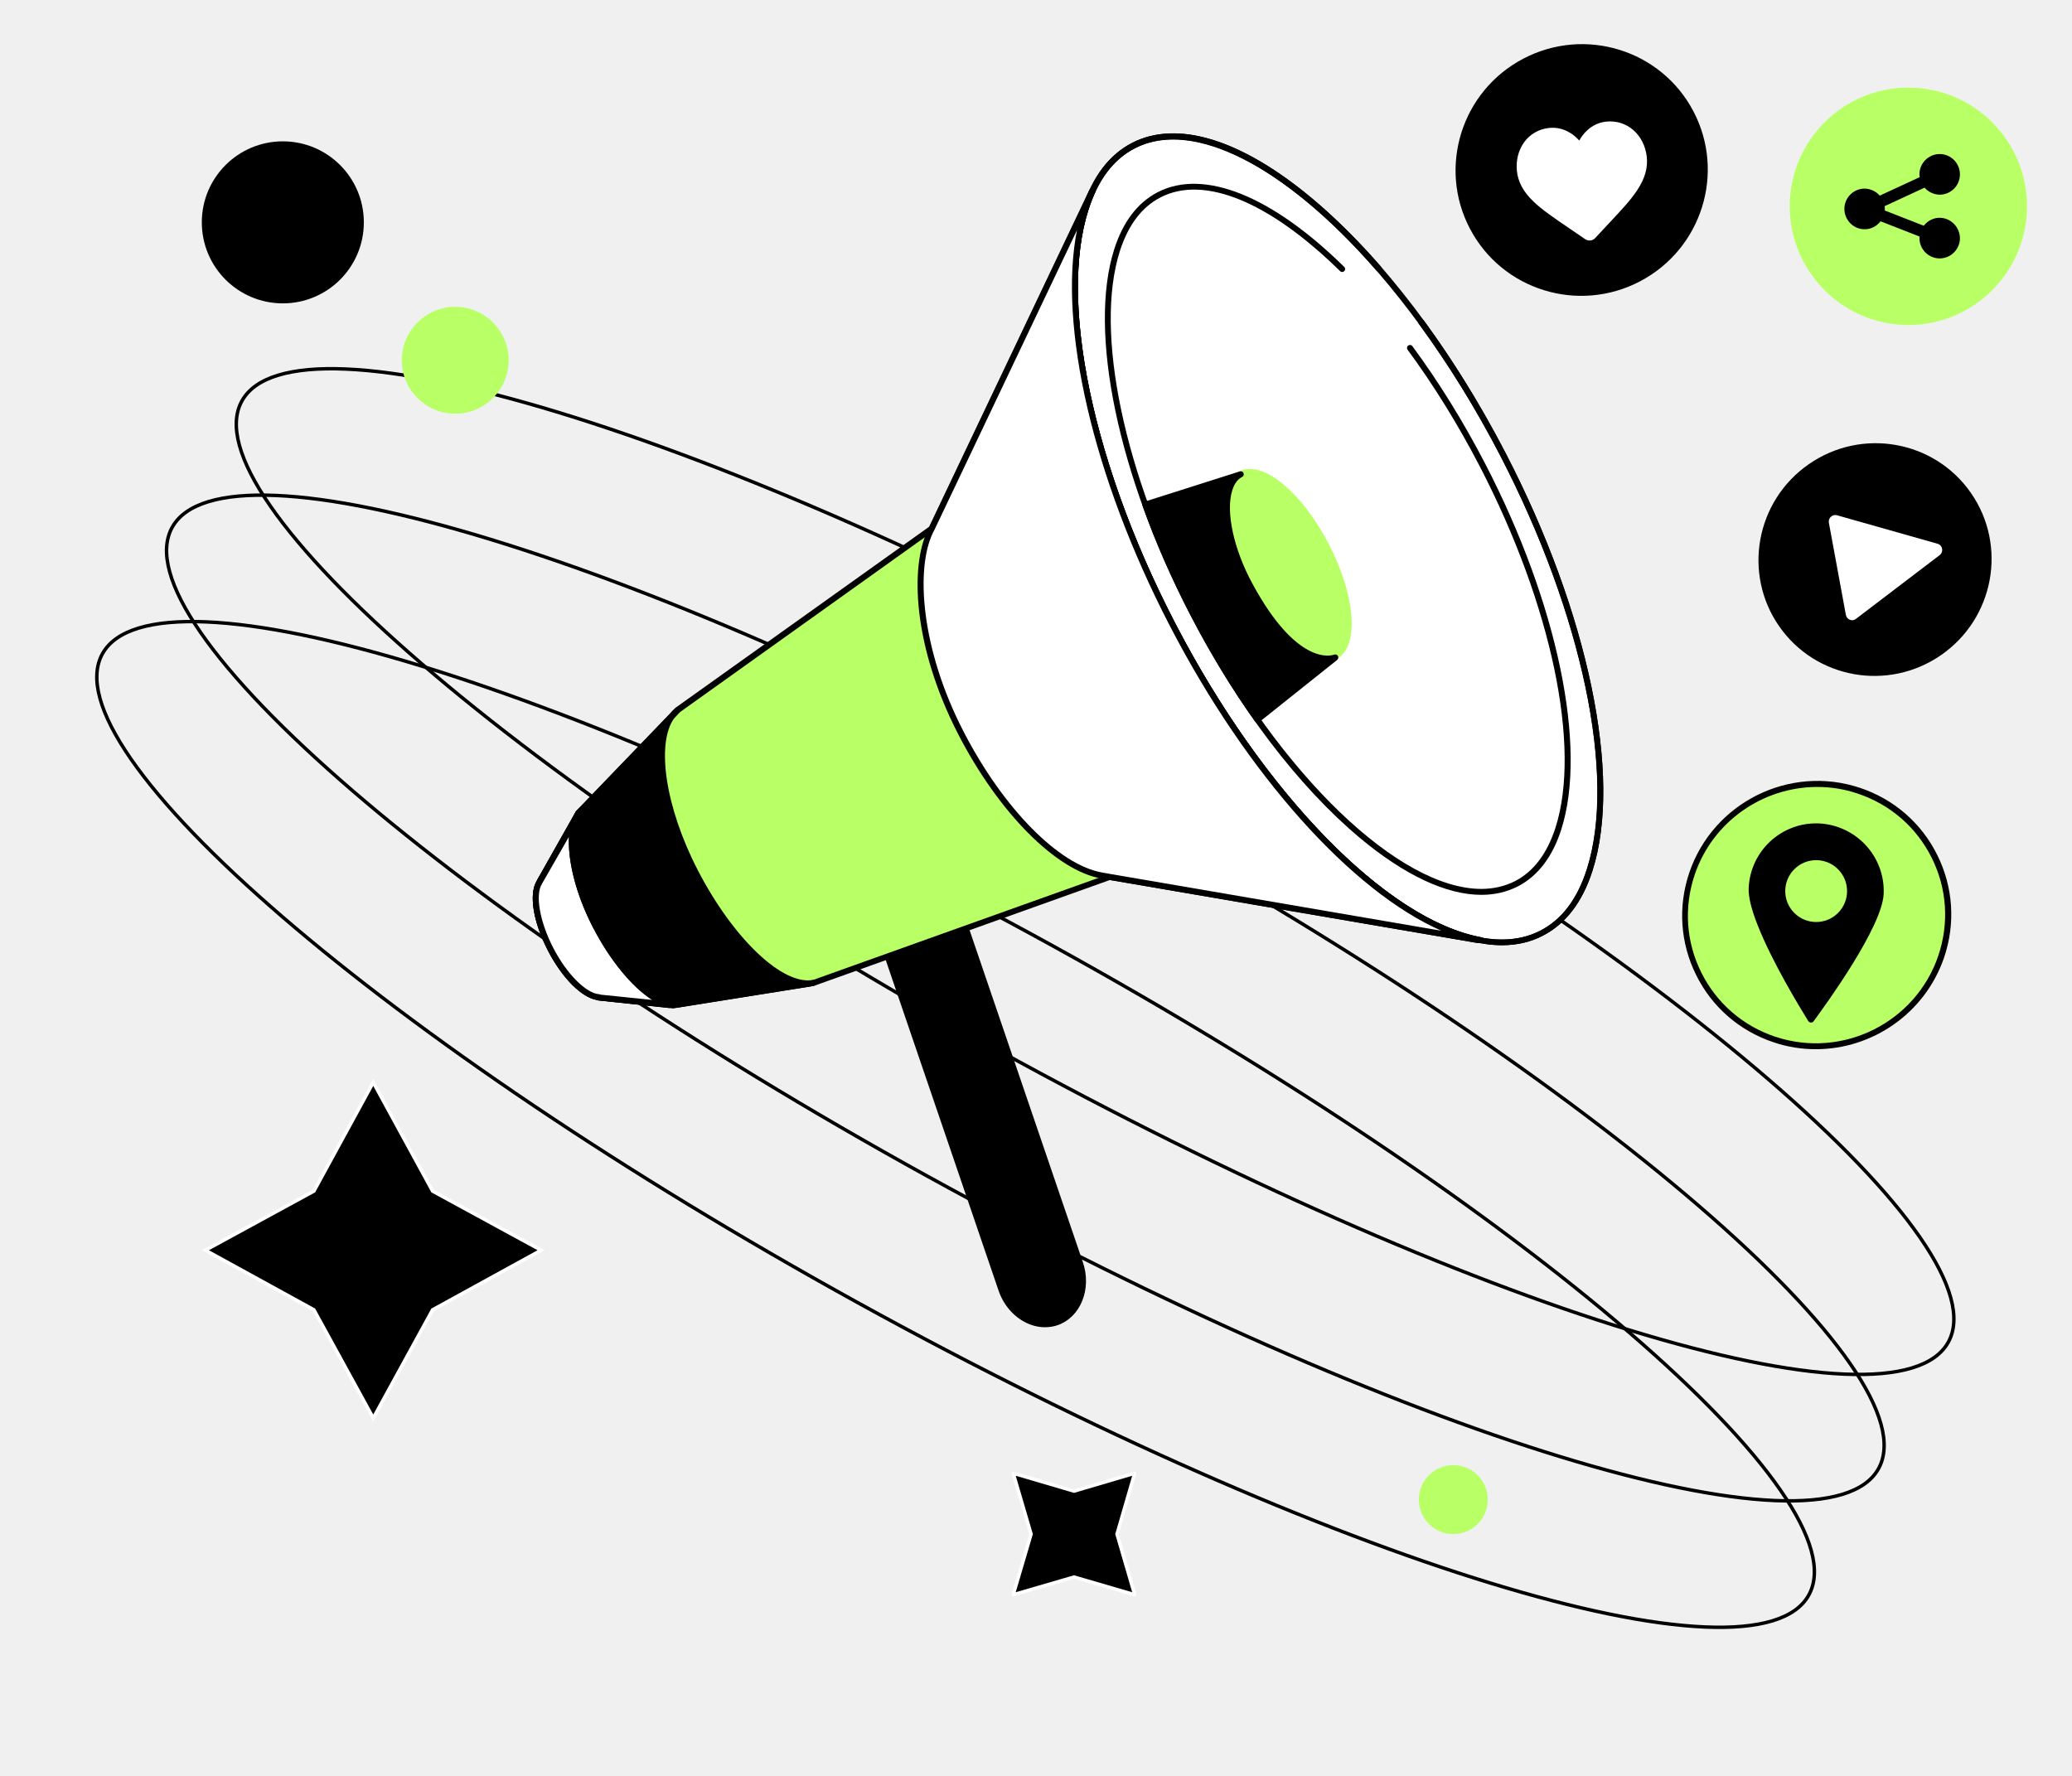
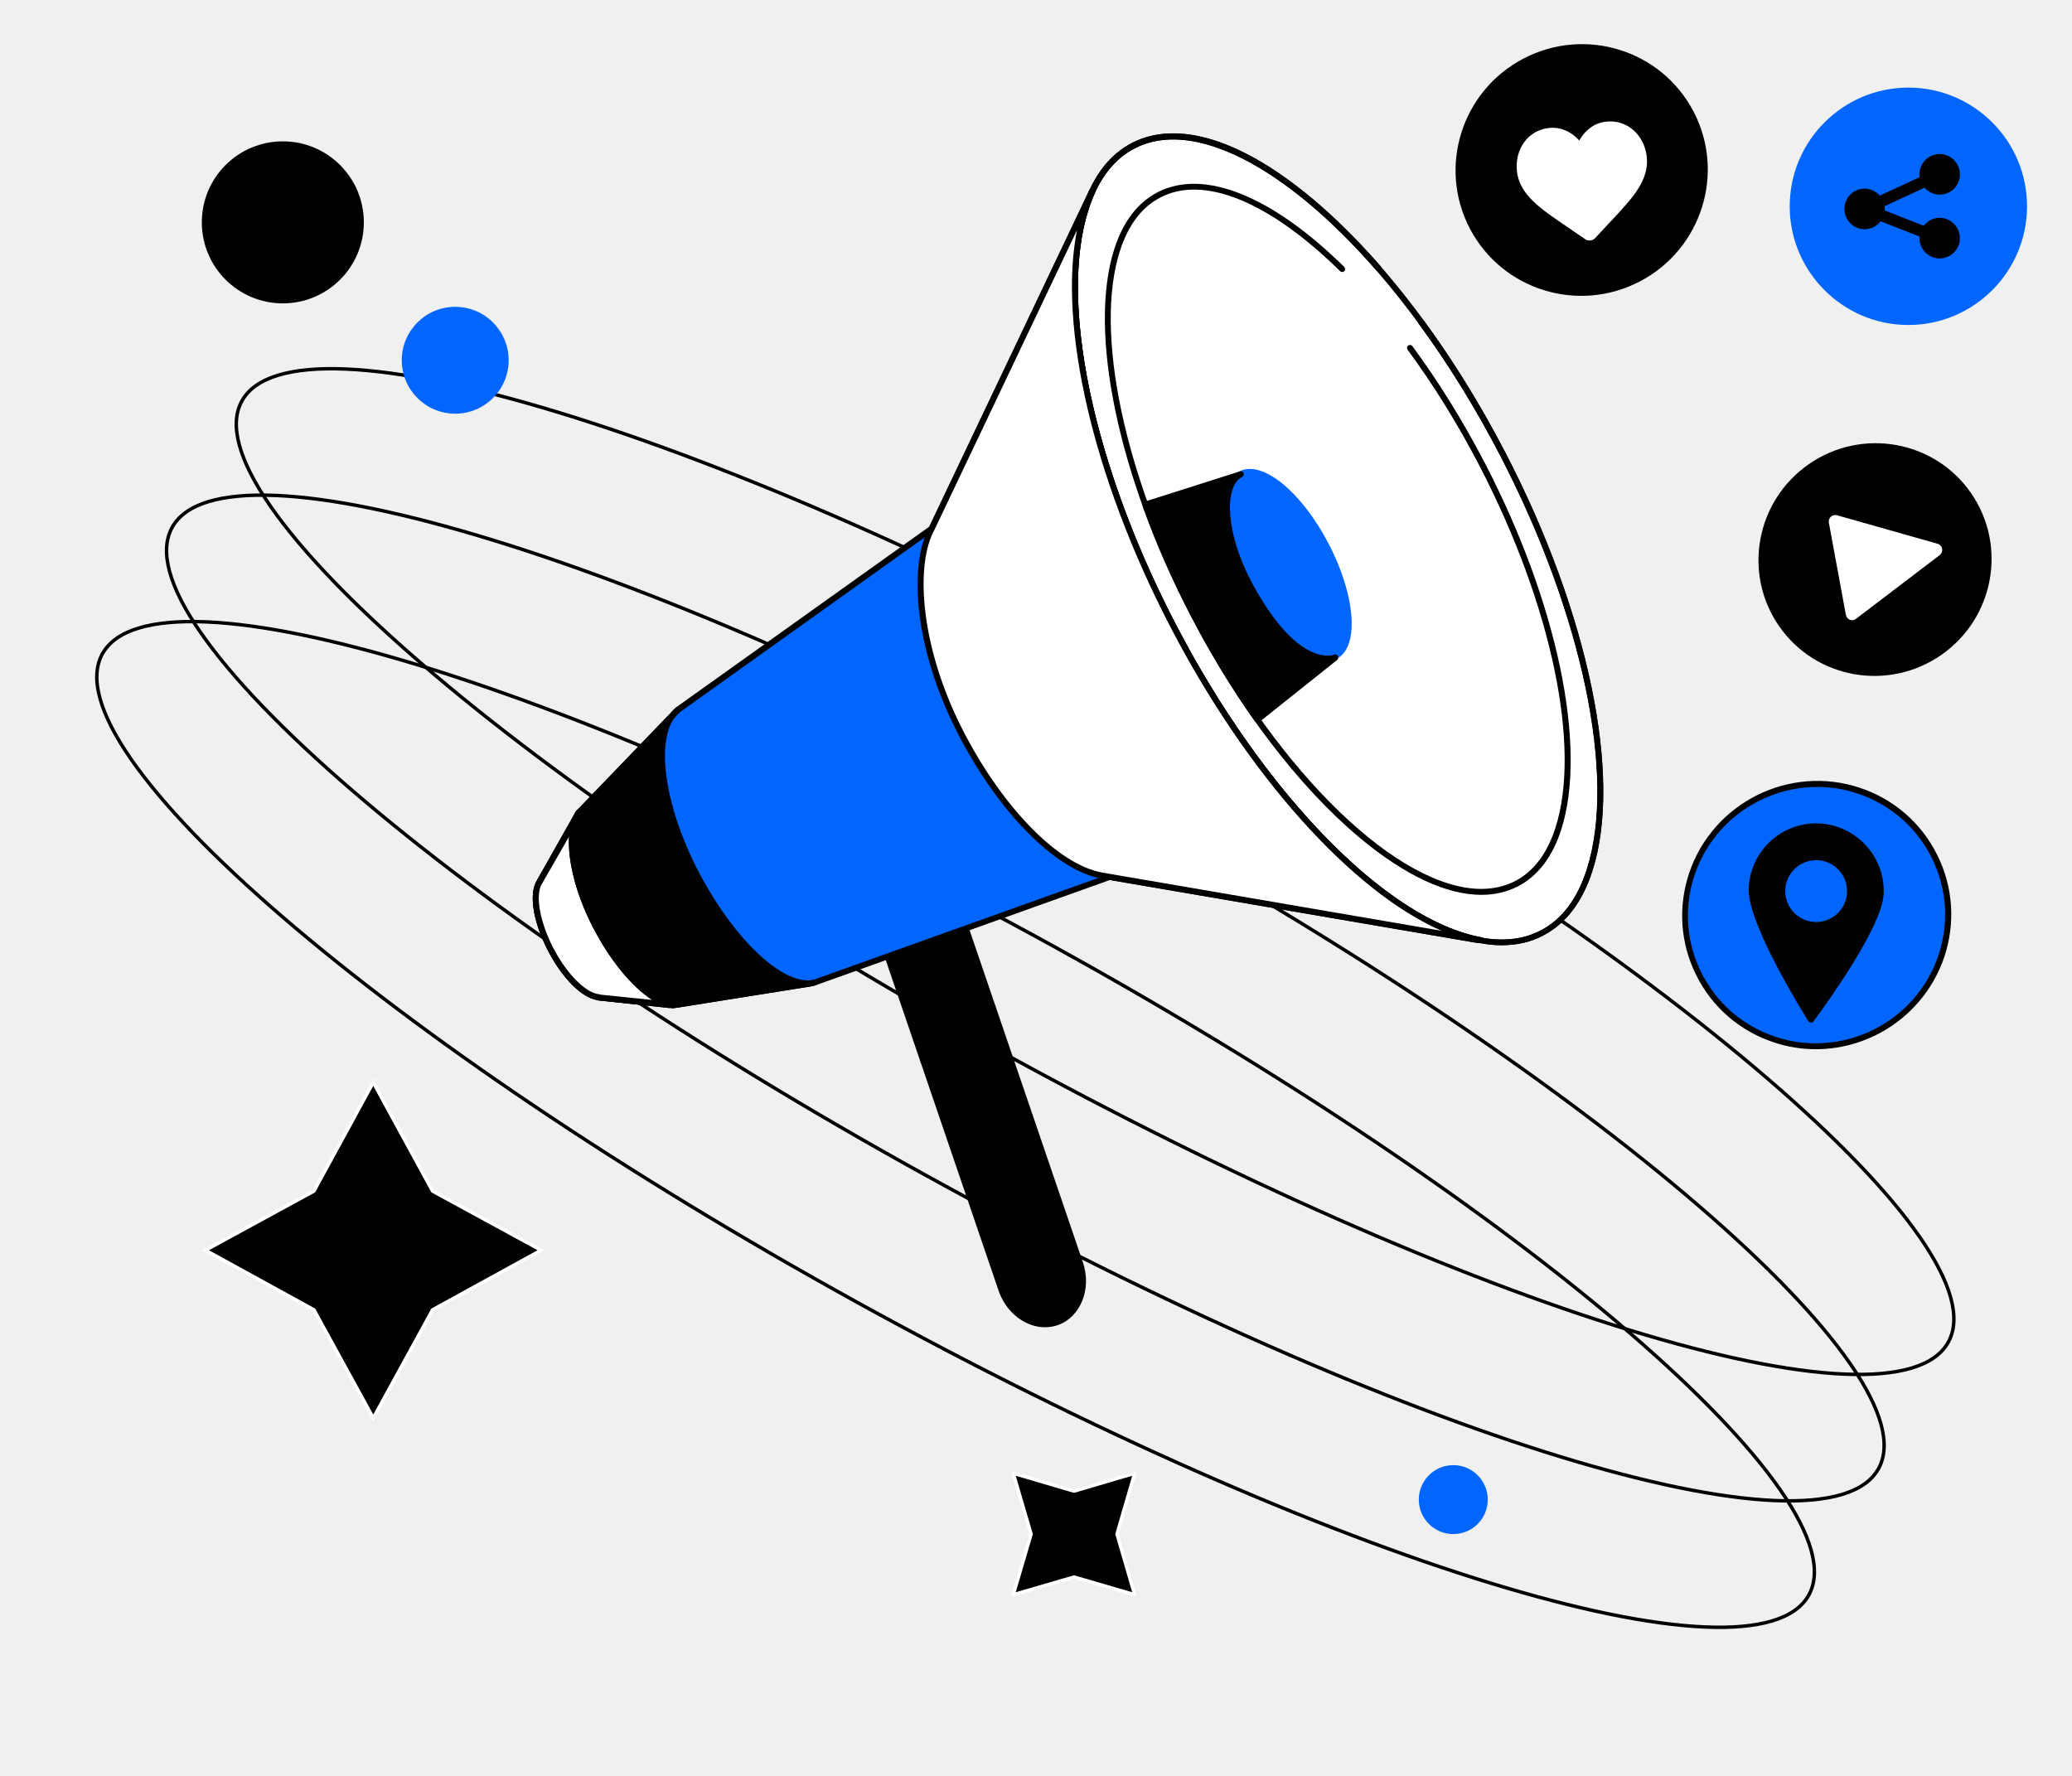
<svg xmlns="http://www.w3.org/2000/svg" width="601" height="515" viewBox="0 0 601 515" fill="none">
  <g clip-path="url(#clip0_332_1228)">
    <path d="M311.536 432.535L329.137 427.349L324.001 445L329.137 462.601L311.536 457.465L293.885 462.601L299.07 445L293.885 427.349L311.536 432.535Z" fill="black" stroke="white" stroke-miterlimit="10" />
  </g>
  <g clip-path="url(#clip1_332_1228)">
    <path d="M125.484 345.509L156.96 362.659L125.484 379.947L108.266 411.354L91.047 379.947L59.571 362.659L91.047 345.509L108.266 313.964L125.484 345.509Z" fill="black" stroke="white" stroke-miterlimit="10" />
  </g>
  <path d="M565.117 389.333C563.218 392.777 559.679 395.268 554.584 396.813C549.486 398.359 542.874 398.943 534.913 398.6C518.992 397.913 497.791 393.524 472.776 385.868C422.756 370.558 357.594 342.216 289.155 304.465C220.715 266.715 161.982 226.717 122.349 192.575C102.53 175.501 87.508 159.909 78.434 146.81C73.897 140.259 70.864 134.355 69.452 129.218C68.04 124.084 68.26 119.762 70.16 116.319C72.059 112.875 75.598 110.384 80.693 108.839C85.791 107.293 92.403 106.709 100.364 107.052C116.285 107.739 137.486 112.128 162.501 119.784C212.521 135.094 277.683 163.436 346.122 201.187C414.562 238.937 473.295 278.934 512.928 313.077C532.747 330.15 547.769 345.742 556.843 358.842C561.38 365.393 564.414 371.297 565.825 376.434C567.237 381.568 567.017 385.889 565.117 389.333Z" stroke="black" />
  <path d="M544.887 426.007C542.987 429.451 539.449 431.942 534.354 433.487C529.256 435.033 522.644 435.617 514.683 435.273C498.762 434.587 477.56 430.198 452.546 422.542C402.526 407.232 337.364 378.89 268.924 341.139C200.485 303.388 141.752 263.391 102.119 229.249C82.299 212.175 67.277 196.583 58.204 183.483C53.666 176.933 50.633 171.029 49.221 165.892C47.81 160.758 48.03 156.436 49.929 152.992C51.829 149.549 55.367 147.057 60.462 145.512C65.56 143.967 72.172 143.383 80.134 143.726C96.054 144.413 117.256 148.802 142.27 156.458C192.291 171.767 257.452 200.11 325.892 237.86C394.331 275.611 453.064 315.608 492.697 349.75C512.517 366.824 527.539 382.416 536.612 395.516C541.15 402.067 544.183 407.971 545.595 413.107C547.006 418.241 546.786 422.563 544.887 426.007Z" stroke="black" />
  <path d="M524.658 462.681C522.759 466.125 519.22 468.616 514.125 470.161C509.027 471.707 502.415 472.291 494.454 471.948C478.533 471.261 457.332 466.872 432.317 459.216C382.297 443.906 317.135 415.564 248.696 377.813C180.256 340.063 121.523 300.066 81.891 265.923C62.071 248.85 47.049 233.258 37.975 220.158C33.438 213.607 30.404 207.703 28.993 202.566C27.581 197.432 27.801 193.111 29.701 189.667C31.6 186.223 35.139 183.732 40.234 182.187C45.332 180.641 51.944 180.057 59.905 180.4C75.826 181.087 97.027 185.476 122.042 193.132C172.062 208.442 237.224 236.784 305.663 274.535C374.103 312.285 432.836 352.283 472.469 386.425C492.288 403.499 507.31 419.091 516.384 432.19C520.921 438.741 523.955 444.645 525.366 449.782C526.778 454.916 526.558 459.237 524.658 462.681Z" stroke="black" />
-   <circle cx="132.037" cy="104.5" r="15.5" fill="#B9FF66" />
-   <circle cx="421.537" cy="435" r="10" fill="#B9FF66" />
+   <circle cx="132.037" cy="104.5" r="15.5" fill="#0066FF" />
+   <circle cx="421.537" cy="435" r="10" fill="#0066FF" />
  <circle cx="82.037" cy="64.5" r="23.5" fill="black" />
  <path d="M306.509 383.59C300.205 385.744 293.001 381.475 290.495 374.071L251.496 259.81L274.284 252.015L313.322 366.433C315.828 373.758 312.774 381.436 306.509 383.59Z" fill="black" />
  <path d="M303.102 385C301.262 385 299.383 384.569 297.581 383.668C293.94 381.866 291.042 378.498 289.633 374.345L250.634 260.084C250.478 259.653 250.713 259.144 251.182 258.987L273.971 251.192C274.206 251.113 274.441 251.113 274.636 251.231C274.832 251.348 274.989 251.505 275.067 251.74L314.105 366.159C316.728 373.914 313.439 382.101 306.744 384.412C305.608 384.804 304.355 385 303.102 385ZM252.592 260.358L291.317 373.797C292.57 377.518 295.154 380.574 298.364 382.14C300.949 383.394 303.729 383.629 306.235 382.767C312.03 380.769 314.849 373.562 312.5 366.707L273.736 253.111L252.592 260.358Z" fill="black" />
-   <path d="M270.251 153.382L196.521 205.988L167.821 235.798L156.544 255.736L156.505 255.892C154.273 259.339 155.565 267.291 159.755 275.399C163.866 283.39 169.661 288.953 173.733 289.266L173.616 289.344L195.268 291.695L235.794 285.231L321.818 254.443L428.751 272.775L429.495 272.814C402.635 267.8 366.377 231.88 340.025 181.076C313.713 130.31 305.334 80.132 316.885 55.376H316.845L270.838 152.128L270.251 153.382Z" fill="#B9FF66" />
+   <path d="M270.251 153.382L196.521 205.988L167.821 235.798L156.544 255.736L156.505 255.892C154.273 259.339 155.565 267.291 159.755 275.399C163.866 283.39 169.661 288.953 173.733 289.266L173.616 289.344L195.268 291.695L235.794 285.231L321.818 254.443L428.751 272.775L429.495 272.814C402.635 267.8 366.377 231.88 340.025 181.076C313.713 130.31 305.334 80.132 316.885 55.376H316.845L270.838 152.128L270.251 153.382Z" fill="#0066FF" />
  <path d="M447.266 270.603C473.694 256.873 468.583 194.629 435.852 131.577C403.121 68.525 355.163 28.541 328.736 42.271C302.308 56.001 307.419 118.245 340.15 181.297C372.881 244.349 420.839 284.333 447.266 270.603Z" fill="white" />
  <path d="M435.643 274.185C424.131 274.185 410.27 267.761 395.352 255.266C375.031 238.266 355.101 212.06 339.243 181.428C315.241 135.05 305.334 87.496 314.027 60.273C316.924 51.185 321.78 44.839 328.397 41.431C341.553 34.694 360.073 40.413 380.591 57.57C400.912 74.57 420.842 100.775 436.7 131.407C460.742 177.786 470.648 225.339 461.916 252.563C459.019 261.651 454.163 267.996 447.546 271.404C443.983 273.284 439.989 274.185 435.643 274.185ZM340.378 40.413C336.345 40.413 332.586 41.236 329.219 42.998C322.993 46.171 318.451 52.203 315.711 60.86C307.136 87.692 317.003 134.737 340.809 180.723C373.23 243.279 420.764 283.312 446.802 269.955C453.028 266.782 457.57 260.75 460.311 252.093C468.886 225.261 459.019 178.216 435.212 132.23C406.981 77.782 367.356 40.413 340.378 40.413Z" fill="black" />
  <path d="M435.643 274.185C424.131 274.185 410.27 267.761 395.352 255.266C375.031 238.265 355.101 212.06 339.243 181.428C315.241 135.05 305.334 87.496 314.027 60.273C316.924 51.185 321.78 44.839 328.397 41.431C337.207 36.887 348.718 38.023 361.679 44.682C374.091 51.067 387.521 62.388 400.599 77.39C400.912 77.743 400.873 78.291 400.521 78.605C400.168 78.918 399.62 78.879 399.307 78.526C372.76 48.051 345.899 34.42 329.219 42.998C322.993 46.171 318.451 52.203 315.711 60.86C307.136 87.692 317.003 134.737 340.809 180.723C369.001 235.132 408.665 272.54 435.604 272.54C439.637 272.54 443.396 271.717 446.763 269.955C452.989 266.782 457.531 260.75 460.272 252.093C468.847 225.261 458.98 178.216 435.173 132.23C428.086 118.52 420.098 105.632 411.523 93.92C411.249 93.529 411.328 92.98 411.719 92.706C412.111 92.432 412.659 92.51 412.933 92.902C421.586 104.692 429.574 117.658 436.739 131.446C460.742 177.785 470.648 225.339 461.916 252.563C459.019 261.65 454.163 267.996 447.546 271.404C443.983 273.284 439.989 274.185 435.643 274.185Z" fill="black" />
-   <path d="M387.303 190.339C393.426 187.158 392.248 172.751 384.673 158.159C377.098 143.567 365.995 134.316 359.872 137.497C353.75 140.678 354.928 155.085 362.503 169.677C370.077 184.269 381.181 193.52 387.303 190.339Z" fill="#B9FF66" />
-   <path d="M384.624 191.848C377.889 191.848 368.492 183.152 361.718 170.03C356.08 159.14 353.77 147.937 355.845 141.474C356.589 139.202 357.803 137.596 359.486 136.734C366.143 133.326 377.537 142.61 385.446 157.847C391.085 168.737 393.395 179.94 391.32 186.403C390.576 188.675 389.362 190.281 387.678 191.143C386.738 191.613 385.72 191.848 384.624 191.848ZM362.54 137.714C361.718 137.714 360.935 137.87 360.269 138.223C358.977 138.889 358.038 140.142 357.45 141.983C355.532 148.016 357.764 158.748 363.206 169.246C370.411 183.152 381.257 192.514 386.856 189.615C388.148 188.949 389.088 187.696 389.675 185.855C391.594 179.783 389.323 169.09 383.919 158.592C377.576 146.41 368.492 137.714 362.54 137.714Z" fill="#B9FF66" />
+   <path d="M387.303 190.339C393.426 187.158 392.248 172.751 384.673 158.159C377.098 143.567 365.995 134.316 359.872 137.497C353.75 140.678 354.928 155.085 362.503 169.677C370.077 184.269 381.181 193.52 387.303 190.339Z" fill="#0066FF" />
+   <path d="M384.624 191.848C377.889 191.848 368.492 183.152 361.718 170.03C356.08 159.14 353.77 147.937 355.845 141.474C356.589 139.202 357.803 137.596 359.486 136.734C366.143 133.326 377.537 142.61 385.446 157.847C391.085 168.737 393.395 179.94 391.32 186.403C390.576 188.675 389.362 190.281 387.678 191.143C386.738 191.613 385.72 191.848 384.624 191.848ZM362.54 137.714C361.718 137.714 360.935 137.87 360.269 138.223C358.977 138.889 358.038 140.142 357.45 141.983C355.532 148.016 357.764 158.748 363.206 169.246C370.411 183.152 381.257 192.514 386.856 189.615C388.148 188.949 389.088 187.696 389.675 185.855C391.594 179.783 389.323 169.09 383.919 158.592C377.576 146.41 368.492 137.714 362.54 137.714Z" fill="#0066FF" />
  <path d="M429.692 259.574C419.59 259.574 407.452 253.934 394.374 243.005C376.597 228.12 359.134 205.166 345.273 178.373C324.247 137.792 315.593 96.153 323.19 72.298C325.735 64.307 330.003 58.745 335.837 55.728C349.228 48.874 368.923 56.786 389.91 77.429C390.262 77.782 390.262 78.291 389.91 78.644C389.558 78.996 389.049 78.996 388.696 78.644C368.257 58.549 349.267 50.715 336.62 57.256C331.216 60.037 327.262 65.247 324.834 72.807C317.355 96.231 325.97 137.361 346.8 177.589C371.429 225.182 406.081 257.851 429.653 257.851C433.177 257.851 436.426 257.107 439.402 255.618C444.806 252.837 448.76 247.627 451.188 240.067C458.667 216.643 450.052 175.513 429.222 135.285C422.918 123.142 415.87 111.743 408.274 101.441C408 101.049 408.078 100.501 408.47 100.227C408.861 99.953 409.409 100.031 409.683 100.423C417.358 110.842 424.445 122.28 430.788 134.501C451.814 175.082 460.468 216.721 452.872 240.576C450.327 248.567 446.059 254.13 440.225 257.146C437.014 258.752 433.49 259.574 429.692 259.574Z" fill="black" />
  <path d="M195.308 292.517C195.269 292.517 195.23 292.517 195.23 292.517L173.577 290.167C173.46 290.167 173.342 290.128 173.225 290.05C168.761 289.344 163.123 283.704 159.011 275.791C154.626 267.448 153.334 259.3 155.722 255.462L155.762 255.344L167.038 235.367C167.077 235.289 167.117 235.249 167.156 235.21L195.857 205.401C195.896 205.362 195.935 205.323 195.974 205.284L269.508 152.794L316.024 54.984C316.141 54.789 316.298 54.632 316.533 54.554C316.768 54.475 317.003 54.475 317.199 54.593C317.629 54.789 317.825 55.298 317.629 55.729C305.844 80.994 315.163 131.211 340.77 180.645C366.417 230.157 402.165 266.821 429.692 271.874C430.122 271.953 430.436 272.344 430.396 272.814C430.357 273.245 429.966 273.559 429.535 273.598L428.791 273.559C428.752 273.559 428.713 273.559 428.674 273.559L321.936 255.266L236.108 285.976C236.069 285.976 235.991 286.015 235.951 286.015L195.426 292.478C195.387 292.517 195.348 292.517 195.308 292.517ZM174.204 288.522L195.308 290.794L235.638 284.331L321.623 253.581C321.78 253.542 321.897 253.503 322.054 253.542L418.141 269.994C392.181 258.595 361.836 224.947 339.321 181.468C316.964 138.301 306.979 94.469 312.461 66.775L271.035 153.735C270.956 153.852 270.878 153.97 270.761 154.048L197.11 206.655L168.526 236.307L157.249 256.284C157.249 256.323 157.21 256.363 157.21 256.363C155.174 259.535 156.545 267.37 160.499 275.008C164.376 282.49 169.975 288.13 173.812 288.404C173.969 288.404 174.086 288.444 174.204 288.522Z" fill="black" />
  <path d="M270.367 153.069L316.845 55.337H316.884C305.333 80.093 313.751 130.271 340.025 181.037C366.376 231.881 402.634 267.8 429.573 272.736L428.829 272.697L322.052 254.404L319.586 253.973C307.173 251.779 290.611 235.641 278.747 212.608C266.569 188.988 264.416 165.447 269.819 154.244L270.367 153.069Z" fill="white" />
  <path d="M429.573 273.598C429.534 273.598 429.573 273.598 429.573 273.598L428.79 273.558C428.751 273.558 428.711 273.558 428.672 273.558L321.896 255.266L319.429 254.835C306.312 252.524 289.671 235.719 277.964 213.039C264.69 187.265 264.025 164.311 269.036 153.891L269.624 152.716L316.101 55.024C316.218 54.828 316.375 54.671 316.61 54.593C316.845 54.514 317.08 54.514 317.276 54.632C317.706 54.828 317.902 55.337 317.706 55.768C305.921 81.033 315.24 131.25 340.847 180.684C366.494 230.196 402.243 266.86 429.769 271.913C430.199 271.992 430.513 272.383 430.473 272.853C430.356 273.245 430.004 273.598 429.573 273.598ZM312.381 66.775L271.151 153.46L270.563 154.635C265.591 164.977 267.04 188.087 279.491 212.217C290.963 234.466 307.134 250.918 319.742 253.111L322.209 253.542L418.1 269.994C392.14 258.595 361.795 224.947 339.281 181.467C316.923 138.301 306.939 94.469 312.381 66.775Z" fill="black" />
  <path d="M194.133 292.4C194.094 292.4 194.055 292.4 194.055 292.4L173.538 290.206C173.42 290.206 173.303 290.167 173.185 290.089C168.721 289.384 163.083 283.743 158.972 275.831C154.626 267.448 153.333 259.3 155.722 255.462L155.761 255.344L167.038 235.367C167.273 234.936 167.782 234.819 168.212 235.054C168.643 235.289 168.761 235.798 168.526 236.229L157.249 256.284C157.249 256.323 157.21 256.363 157.21 256.363C155.174 259.535 156.544 267.37 160.499 275.008C164.375 282.49 169.974 288.13 173.812 288.404C173.929 288.404 174.086 288.444 174.164 288.522L194.212 290.676C194.681 290.716 195.034 291.146 194.955 291.616C194.916 292.047 194.564 292.4 194.133 292.4Z" fill="black" />
  <path d="M195.503 291.538C188.847 291.068 179.528 281.628 172.754 268.584C165.589 254.756 163.905 240.459 168.29 235.367L156.583 255.736L156.505 255.892C154.273 259.339 155.565 267.291 159.755 275.399C163.866 283.39 169.661 288.953 173.733 289.266L173.616 289.344L195.503 291.538Z" fill="white" />
  <path d="M195.504 292.4C195.464 292.4 195.464 292.4 195.425 292.4C195.269 292.4 195.073 292.36 194.916 292.36L173.538 290.206C173.42 290.206 173.303 290.167 173.185 290.088C168.721 289.383 163.083 283.743 158.972 275.83C154.626 267.448 153.333 259.3 155.722 255.461L155.761 255.344L166.059 237.404C166.45 236.385 166.959 235.484 167.586 234.74C167.86 234.387 168.369 234.348 168.721 234.583C169.074 234.857 169.191 235.327 168.956 235.719L167.508 238.187C165.197 244.415 167.468 256.636 173.42 268.074C179.881 280.57 188.691 289.697 194.995 290.519L195.464 290.559C195.934 290.598 196.287 291.029 196.248 291.499C196.287 292.047 195.934 292.4 195.504 292.4ZM174.164 288.522L189.121 290.049C183.366 286.367 177.022 278.768 171.971 268.975C167.077 259.535 164.649 249.742 165.041 242.692L157.249 256.284C157.249 256.323 157.21 256.362 157.21 256.362C155.174 259.535 156.544 267.369 160.499 275.008C164.375 282.489 169.974 288.13 173.812 288.404C173.929 288.404 174.086 288.443 174.164 288.522Z" fill="black" />
  <path d="M234.345 285.388L236.068 285.035C226.749 286.994 212.026 272.892 201.65 252.876C191.039 232.429 189.042 212.021 196.56 205.988L195.581 206.968L168.368 235.249C163.905 240.263 165.549 254.639 172.754 268.544C179.684 281.941 189.512 291.499 196.208 291.459L234.345 285.388Z" fill="black" />
  <path d="M196.169 292.36C189.043 292.36 179.137 282.764 171.971 268.975C164.689 254.874 162.848 240.146 167.704 234.701L194.407 206.968C194.877 206.341 195.425 205.793 196.013 205.323C196.365 205.048 196.874 205.088 197.187 205.401C197.501 205.753 197.501 206.263 197.187 206.576L195.66 208.182C190.218 215.468 192.92 234.113 202.434 252.484C212.693 272.305 227.024 285.897 235.795 284.252L235.912 284.213C236.382 284.135 236.813 284.409 236.93 284.879C237.008 285.349 236.734 285.78 236.264 285.897C236.225 285.897 236.186 285.897 236.147 285.936L234.542 286.25H234.502L196.365 292.321C196.287 292.321 196.209 292.36 196.169 292.36ZM192.136 211.825L168.996 235.876C164.689 240.733 166.646 254.913 173.538 268.192C180.272 281.197 189.787 290.598 196.169 290.637L229.843 285.27C220.759 282.058 209.561 269.955 200.907 253.307C192.685 237.443 189.513 221.304 192.136 211.825Z" fill="black" />
  <path d="M359.878 137.479C353.731 140.612 354.631 155.145 362.462 169.638C375.579 193.885 386.034 191.025 387.248 190.594C387.287 190.594 387.287 190.634 387.248 190.634L364.733 208.77C358.116 199.486 351.812 189.145 346.017 177.981C340.496 167.288 335.837 156.633 332.156 146.292L359.878 137.479Z" fill="black" />
  <path d="M364.733 209.631C364.694 209.631 364.655 209.631 364.616 209.631C364.381 209.592 364.185 209.475 364.028 209.279C357.255 199.76 350.951 189.341 345.273 178.412C339.83 167.914 335.132 157.221 331.373 146.645C331.295 146.41 331.295 146.174 331.412 145.979C331.53 145.783 331.686 145.626 331.921 145.548L359.643 136.734C360.074 136.617 360.544 136.813 360.7 137.243C360.857 137.674 360.7 138.144 360.309 138.34C358.977 139.006 357.998 140.338 357.411 142.297C355.493 148.446 357.842 159.336 363.284 169.325C376.088 192.984 385.955 190.281 387.013 189.889C387.404 189.733 387.874 189.928 388.07 190.281C388.266 190.634 388.187 191.143 387.874 191.417L365.281 209.436C365.125 209.553 364.929 209.631 364.733 209.631ZM333.292 146.84C337.011 157.064 341.553 167.405 346.8 177.59C352.282 188.166 358.39 198.233 364.929 207.516L384.467 191.77C380.004 191.574 371.585 188.244 361.718 170.03C356.002 159.493 353.652 148.368 355.727 141.67C356.002 140.808 356.315 140.064 356.706 139.359L333.292 146.84Z" fill="black" />
  <path d="M475.723 81.597C493.623 72.194 500.547 50.116 491.187 32.285C481.827 14.454 459.729 7.623 441.829 17.027C423.929 26.43 417.006 48.508 426.365 66.339C435.725 84.17 457.823 91.001 475.723 81.597Z" fill="black" />
  <path d="M442.104 41.235C443.827 38.885 446.372 37.436 449.27 37.122C451.462 36.887 453.498 37.357 455.417 38.532C456.396 39.12 457.257 39.864 458.08 40.765C458.667 39.708 459.372 38.767 460.194 37.984C461.799 36.417 463.718 35.516 465.872 35.281C468.769 34.968 471.588 35.83 473.781 37.749C475.934 39.629 477.305 42.371 477.657 45.466C478.01 48.639 477.148 51.694 474.956 55.063C472.998 58.079 470.022 61.212 466.576 64.894C465.402 66.148 464.07 67.558 462.7 69.047C462.348 69.438 461.839 69.713 461.29 69.752C460.742 69.83 460.233 69.673 459.763 69.36C458.08 68.185 456.474 67.088 455.065 66.148C450.914 63.328 447.312 60.899 444.728 58.392C441.83 55.611 440.342 52.791 439.99 49.618C439.677 46.523 440.421 43.546 442.104 41.235Z" fill="white" />
-   <path d="M577.272 83.593C590.377 70.483 590.377 49.228 577.272 36.118C564.168 23.009 542.922 23.009 529.817 36.118C516.713 49.228 516.713 70.483 529.817 83.593C542.922 96.702 564.168 96.702 577.272 83.593Z" fill="#B9FF66" />
-   <path d="M553.539 94.273C534.587 94.273 519.121 78.84 519.121 59.842C519.121 40.883 534.548 25.411 553.539 25.411C572.529 25.411 587.956 40.844 587.956 59.842C587.956 78.801 572.529 94.273 553.539 94.273ZM553.539 27.134C535.527 27.134 520.844 41.784 520.844 59.842C520.844 77.861 535.488 92.55 553.539 92.55C571.55 92.55 586.233 77.9 586.233 59.842C586.233 41.823 571.589 27.134 553.539 27.134Z" fill="#B9FF66" />
+   <path d="M577.272 83.593C590.377 70.483 590.377 49.228 577.272 36.118C564.168 23.009 542.922 23.009 529.817 36.118C516.713 49.228 516.713 70.483 529.817 83.593C542.922 96.702 564.168 96.702 577.272 83.593Z" fill="#0066FF" />
+   <path d="M553.539 94.273C534.587 94.273 519.121 78.84 519.121 59.842C519.121 40.883 534.548 25.411 553.539 25.411C572.529 25.411 587.956 40.844 587.956 59.842C587.956 78.801 572.529 94.273 553.539 94.273ZM553.539 27.134C535.527 27.134 520.844 41.784 520.844 59.842C520.844 77.861 535.488 92.55 553.539 92.55C571.55 92.55 586.233 77.9 586.233 59.842C586.233 41.823 571.589 27.134 553.539 27.134Z" fill="#0066FF" />
  <path d="M562.622 63.171C560.743 63.171 559.098 64.072 558.002 65.482L546.686 61.056C546.686 60.899 546.725 60.782 546.725 60.625C546.725 60.351 546.686 60.077 546.647 59.803L558.237 54.436C559.294 55.651 560.86 56.434 562.622 56.473C565.833 56.473 568.495 53.849 568.495 50.597C568.495 47.346 565.872 44.683 562.622 44.683C559.411 44.683 556.749 47.307 556.749 50.558C556.749 50.833 556.788 51.107 556.827 51.381L545.237 56.747C544.18 55.533 542.614 54.75 540.852 54.71C537.641 54.71 534.979 57.335 534.979 60.586C534.979 63.837 537.602 66.501 540.852 66.501C542.731 66.501 544.376 65.6 545.472 64.19L556.788 68.616C556.788 68.773 556.749 68.89 556.749 69.047C556.749 72.298 559.372 74.962 562.622 74.962C565.833 74.962 568.495 72.337 568.495 69.086C568.456 65.835 565.833 63.211 562.622 63.171Z" fill="black" />
  <path d="M563.067 189.993C578.433 179.322 582.294 158.283 571.69 142.999C561.085 127.715 540.032 123.975 524.665 134.645C509.299 145.315 505.438 166.355 516.042 181.639C526.647 196.923 547.7 200.663 563.067 189.993Z" fill="black" />
  <path d="M535.411 178.373L530.478 151.619C530.243 150.248 531.496 149.112 532.827 149.465L561.998 157.73C563.486 158.161 563.838 160.08 562.624 161.02L538.348 179.509C537.291 180.371 535.685 179.783 535.411 178.373Z" fill="white" />
-   <path d="M543.535 299.582C562.512 290.34 570.452 267.553 561.271 248.686C552.09 229.819 529.264 222.016 510.287 231.258C491.311 240.499 483.371 263.286 492.552 282.153C501.733 301.02 524.559 308.823 543.535 299.582Z" fill="#B9FF66" />
+   <path d="M543.535 299.582C562.512 290.34 570.452 267.553 561.271 248.686C552.09 229.819 529.264 222.016 510.287 231.258C491.311 240.499 483.371 263.286 492.552 282.153C501.733 301.02 524.559 308.823 543.535 299.582Z" fill="#0066FF" />
  <path d="M526.718 304.347C522.646 304.347 518.495 303.72 514.462 302.349C504.595 299.059 496.607 292.165 491.987 282.842C487.367 273.559 486.662 263.022 489.99 253.151C496.881 232.821 519.043 221.735 539.443 228.512C549.31 231.802 557.298 238.696 561.918 248.019C566.539 257.303 567.243 267.84 563.915 277.711C558.355 294.006 543.045 304.347 526.718 304.347ZM527.109 228.277C511.486 228.277 496.842 238.148 491.556 253.738C488.385 263.178 489.05 273.245 493.475 282.098C497.899 290.99 505.535 297.61 514.971 300.743C534.47 307.206 555.653 296.63 562.232 277.202C565.403 267.761 564.737 257.694 560.313 248.842C555.888 239.95 548.253 233.33 538.817 230.196C534.94 228.865 530.986 228.277 527.109 228.277Z" fill="black" />
  <path d="M546.375 259.261C545.983 268.78 529.891 291.029 526.053 296.239C525.662 296.787 524.84 296.748 524.487 296.16C522.06 292.243 514.033 279.082 509.843 268.427C508.16 264.197 507.102 260.358 507.22 257.655C507.651 246.844 516.774 238.422 527.581 238.853C538.387 239.362 546.806 248.45 546.375 259.261Z" fill="black" />
-   <path d="M533.13 264.827C536.632 261.324 536.632 255.644 533.13 252.141C529.628 248.638 523.951 248.638 520.45 252.141C516.948 255.644 516.948 261.324 520.45 264.827C523.951 268.33 529.628 268.33 533.13 264.827Z" fill="#B9FF66" />
+   <path d="M533.13 264.827C536.632 261.324 536.632 255.644 533.13 252.141C529.628 248.638 523.951 248.638 520.45 252.141C516.948 255.644 516.948 261.324 520.45 264.827C523.951 268.33 529.628 268.33 533.13 264.827Z" fill="#0066FF" />
  <defs>
    <clipPath id="clip0_332_1228">
      <rect width="36" height="36" fill="white" transform="translate(293.537 427)" />
    </clipPath>
    <clipPath id="clip1_332_1228">
      <rect width="70.326" height="70.326" fill="white" transform="translate(108.266 313) rotate(45)" />
    </clipPath>
  </defs>
</svg>
